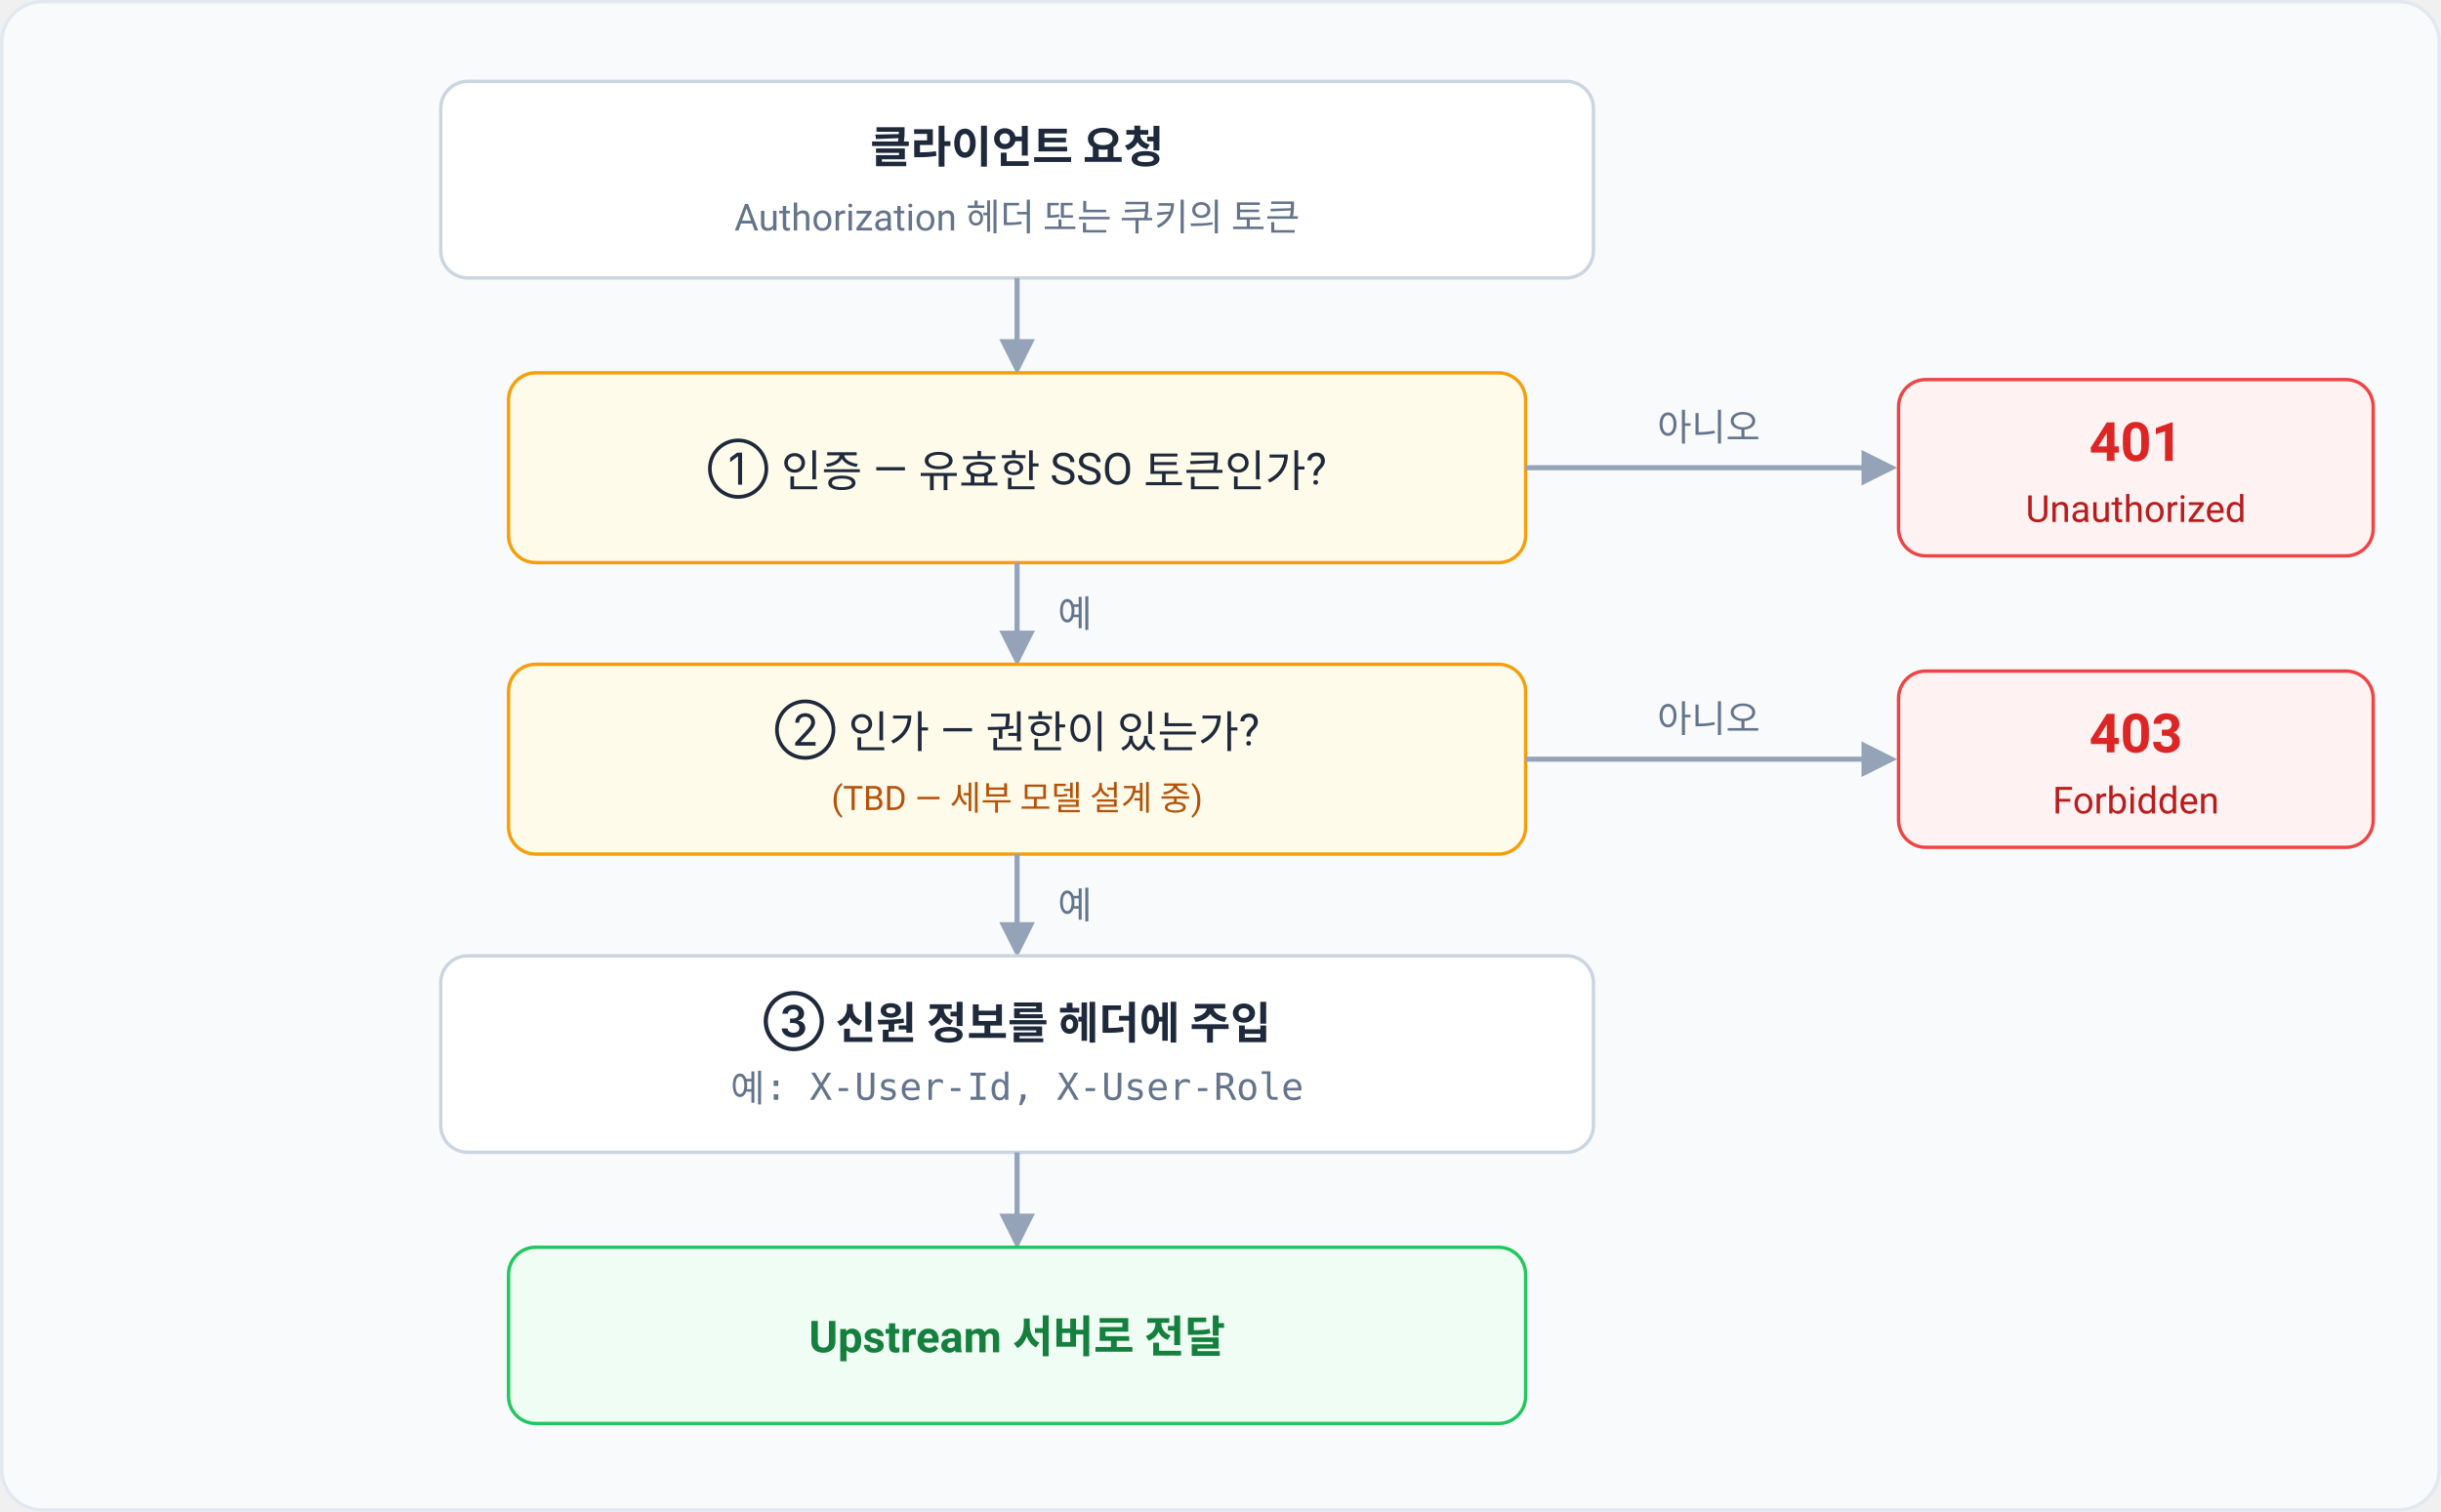
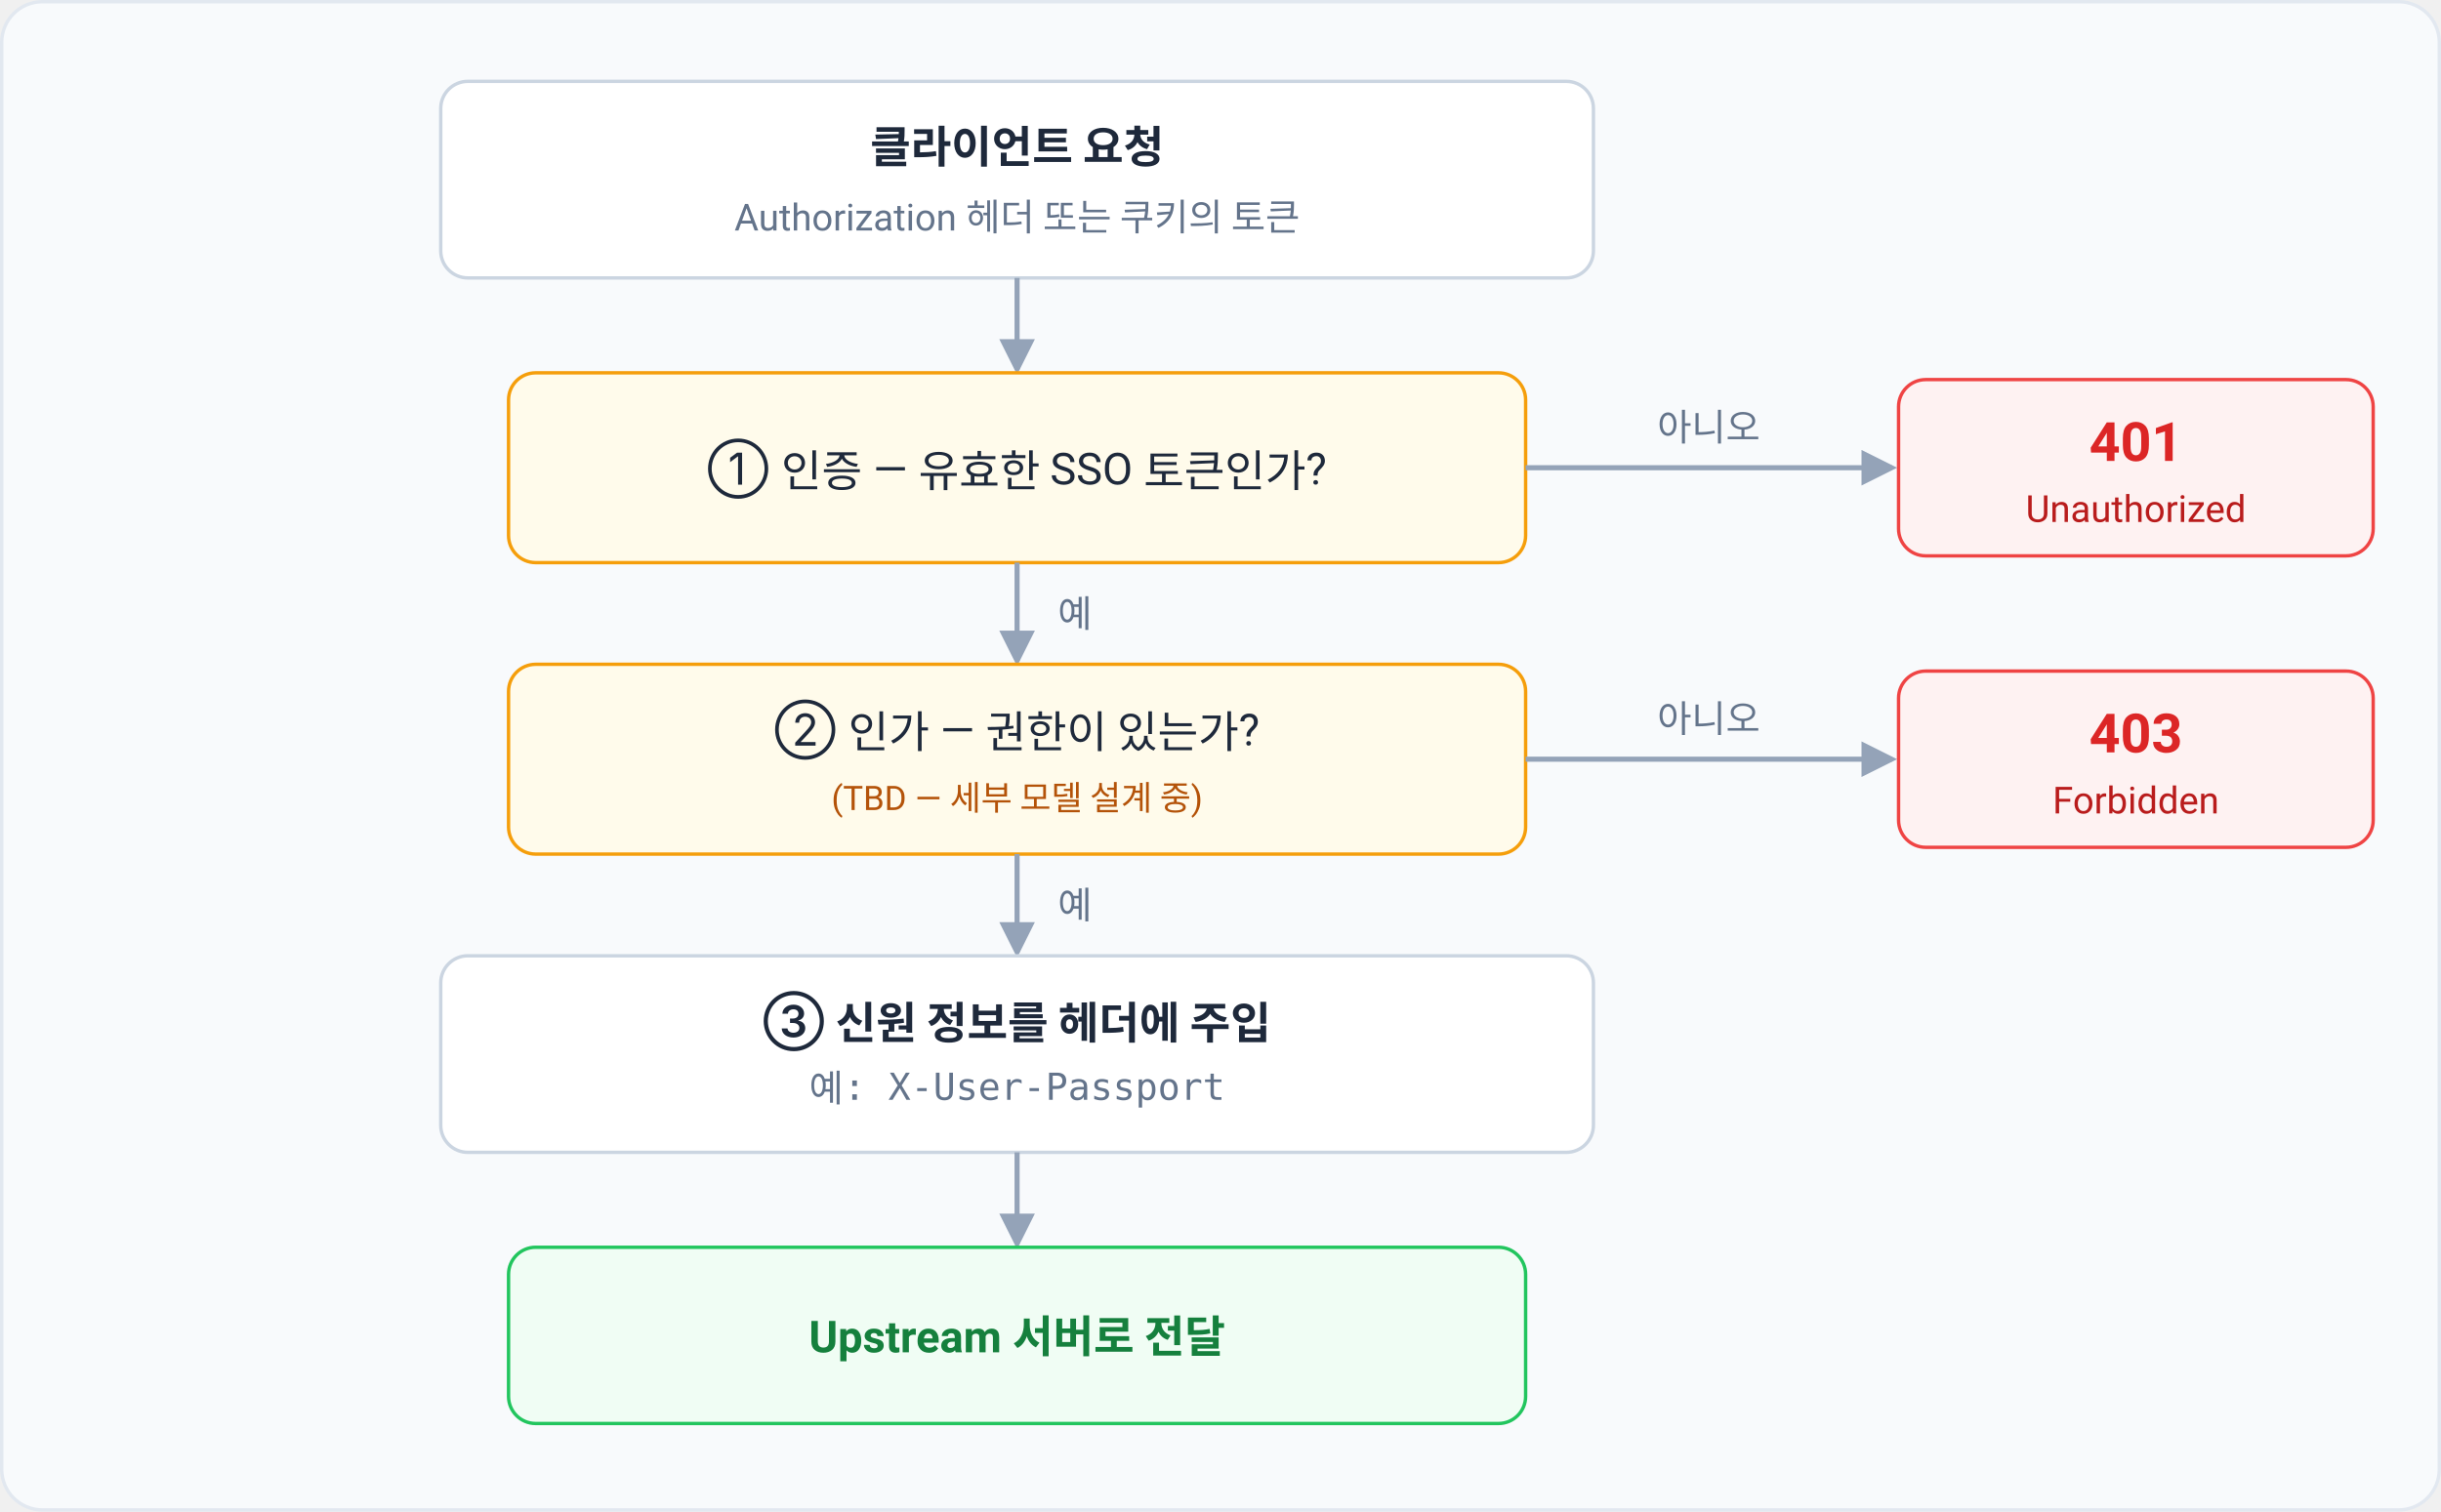
<svg xmlns="http://www.w3.org/2000/svg" viewBox="0 0 720 446" font-family="-apple-system,BlinkMacSystemFont,'Segoe UI',Roboto,'Apple SD Gothic Neo','Malgun Gothic','Noto Sans KR',sans-serif" font-size="13" fill="#1e293b">
  <defs>
    <marker id="ah" viewBox="0 0 10 10" refX="8.5" refY="5" markerWidth="7" markerHeight="7" orient="auto">
      <path d="M0,0 L10,5 L0,10 z" fill="#94a3b8" />
    </marker>
  </defs>
  <rect x="0.5" y="0.5" width="719" height="445" rx="12" fill="#f8fafc" stroke="#e2e8f0" />
  <rect x="130" y="24" width="340" height="58" rx="8" fill="#ffffff" stroke="#cbd5e1" />
  <text x="300" y="48" text-anchor="middle" font-weight="600" font-size="13">클라이언트 요청</text>
  <text x="300" y="68" text-anchor="middle" font-size="11" fill="#64748b">Authorization 헤더 또는 쿠키의 토큰</text>
  <line x1="300" y1="82" x2="300" y2="109" stroke="#94a3b8" stroke-width="1.5" marker-end="url(#ah)" />
  <rect x="150" y="110" width="300" height="56" rx="8" fill="#fffbeb" stroke="#f59e0b" />
  <text x="300" y="143" text-anchor="middle" font-size="13">① 인증 — 유효한 SSO 토큰인가?</text>
  <line x1="450" y1="138" x2="558" y2="138" stroke="#94a3b8" stroke-width="1.5" marker-end="url(#ah)" />
  <text x="504" y="130" text-anchor="middle" font-size="11" fill="#64748b">아니오</text>
  <rect x="560" y="112" width="140" height="52" rx="8" fill="#fef2f2" stroke="#ef4444" />
  <text x="630" y="136" text-anchor="middle" font-weight="700" font-size="16" fill="#dc2626">401</text>
  <text x="630" y="154" text-anchor="middle" font-size="11" fill="#b91c1c">Unauthorized</text>
  <line x1="300" y1="166" x2="300" y2="195" stroke="#94a3b8" stroke-width="1.5" marker-end="url(#ah)" />
  <text x="312" y="185" font-size="11" fill="#64748b">예</text>
  <rect x="150" y="196" width="300" height="56" rx="8" fill="#fffbeb" stroke="#f59e0b" />
  <text x="300" y="220" text-anchor="middle" font-size="13">② 인가 — 권한이 있는가?</text>
  <text x="300" y="239" text-anchor="middle" font-size="10" fill="#b45309">(TBD — 세부 모델 설계 중)</text>
  <line x1="450" y1="224" x2="558" y2="224" stroke="#94a3b8" stroke-width="1.5" marker-end="url(#ah)" />
  <text x="504" y="216" text-anchor="middle" font-size="11" fill="#64748b">아니오</text>
  <rect x="560" y="198" width="140" height="52" rx="8" fill="#fef2f2" stroke="#ef4444" />
  <text x="630" y="222" text-anchor="middle" font-weight="700" font-size="16" fill="#dc2626">403</text>
  <text x="630" y="240" text-anchor="middle" font-size="11" fill="#b91c1c">Forbidden</text>
  <line x1="300" y1="252" x2="300" y2="281" stroke="#94a3b8" stroke-width="1.5" marker-end="url(#ah)" />
  <text x="312" y="271" font-size="11" fill="#64748b">예</text>
  <rect x="130" y="282" width="340" height="58" rx="8" fill="#ffffff" stroke="#cbd5e1" />
  <text x="300" y="306" text-anchor="middle" font-weight="600" font-size="13">③ 신원 정보를 헤더에 주입</text>
-   <text x="300" y="325" text-anchor="middle" font-size="11" fill="#64748b" font-family="'SFMono-Regular',Consolas,Menlo,monospace">예: X-User-Id, X-User-Role</text>
+   <text x="300" y="325" text-anchor="middle" font-size="11" fill="#64748b" font-family="'SFMono-Regular',Consolas,Menlo,monospace">예: X-User-Passport</text>
  <line x1="300" y1="340" x2="300" y2="367" stroke="#94a3b8" stroke-width="1.5" marker-end="url(#ah)" />
  <rect x="150" y="368" width="300" height="52" rx="8" fill="#f0fdf4" stroke="#22c55e" />
  <text x="300" y="399" text-anchor="middle" font-weight="600" font-size="13" fill="#15803d">Upstream 서버로 전달</text>
</svg>
